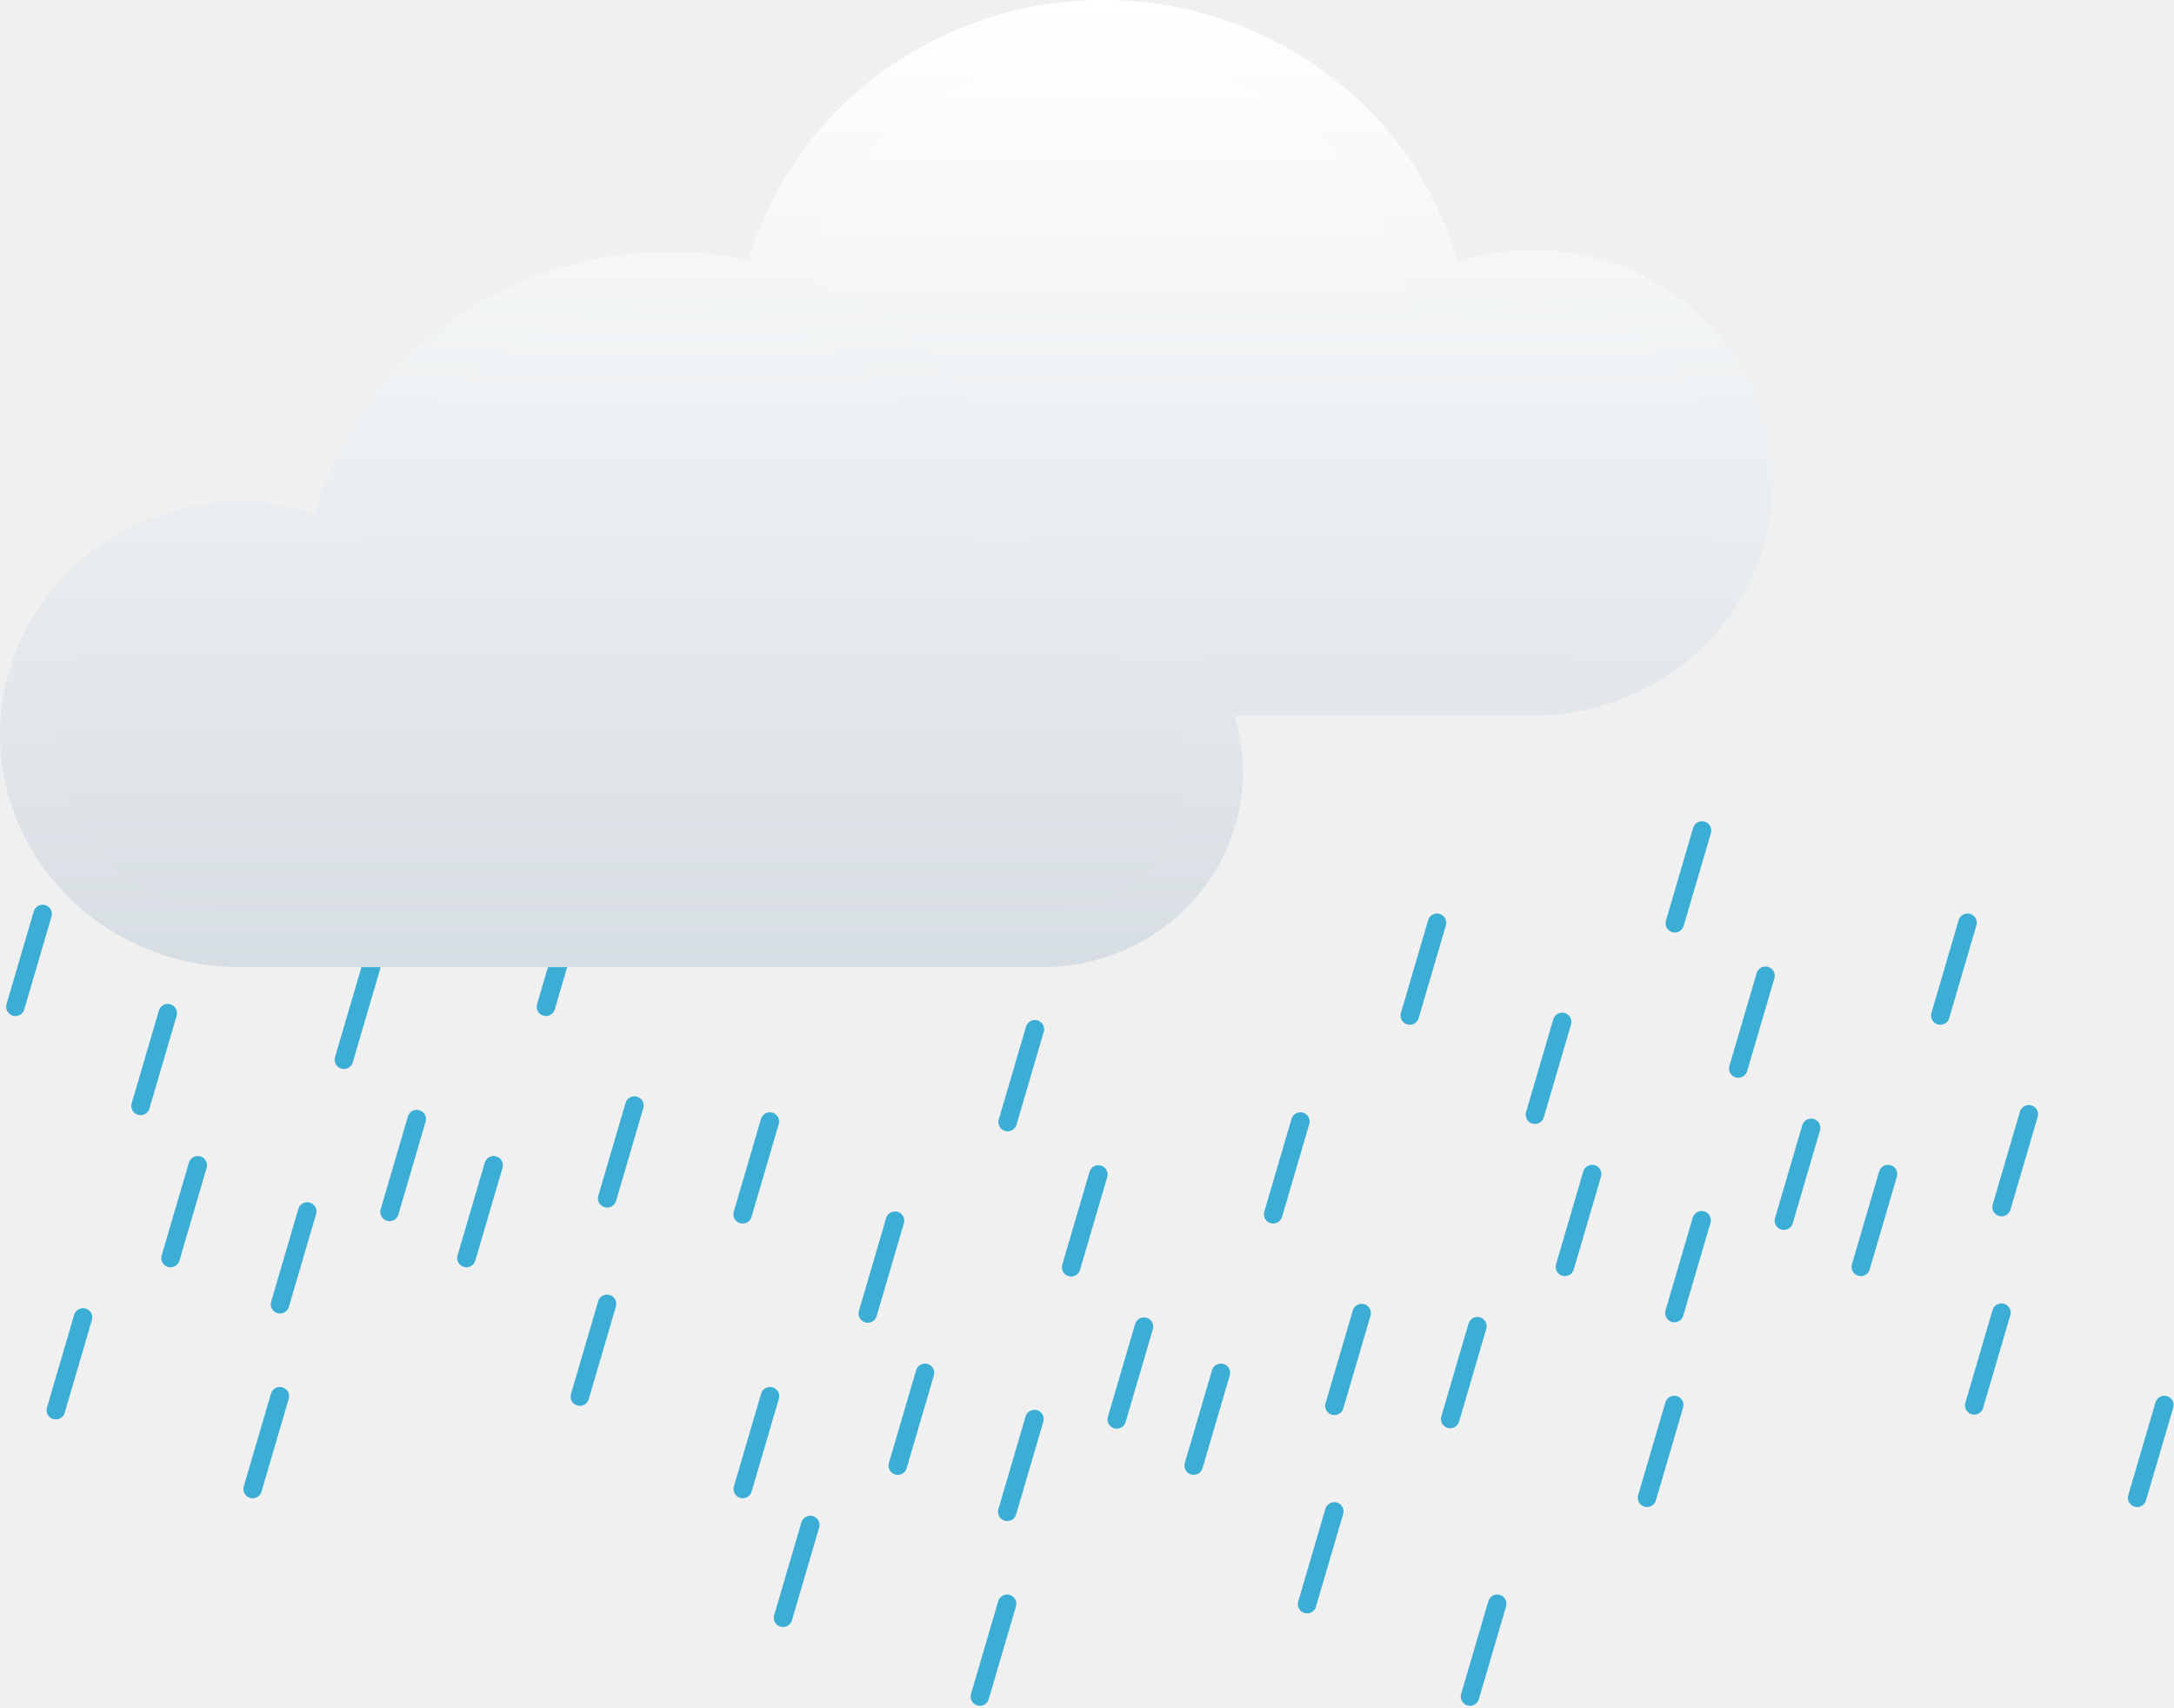
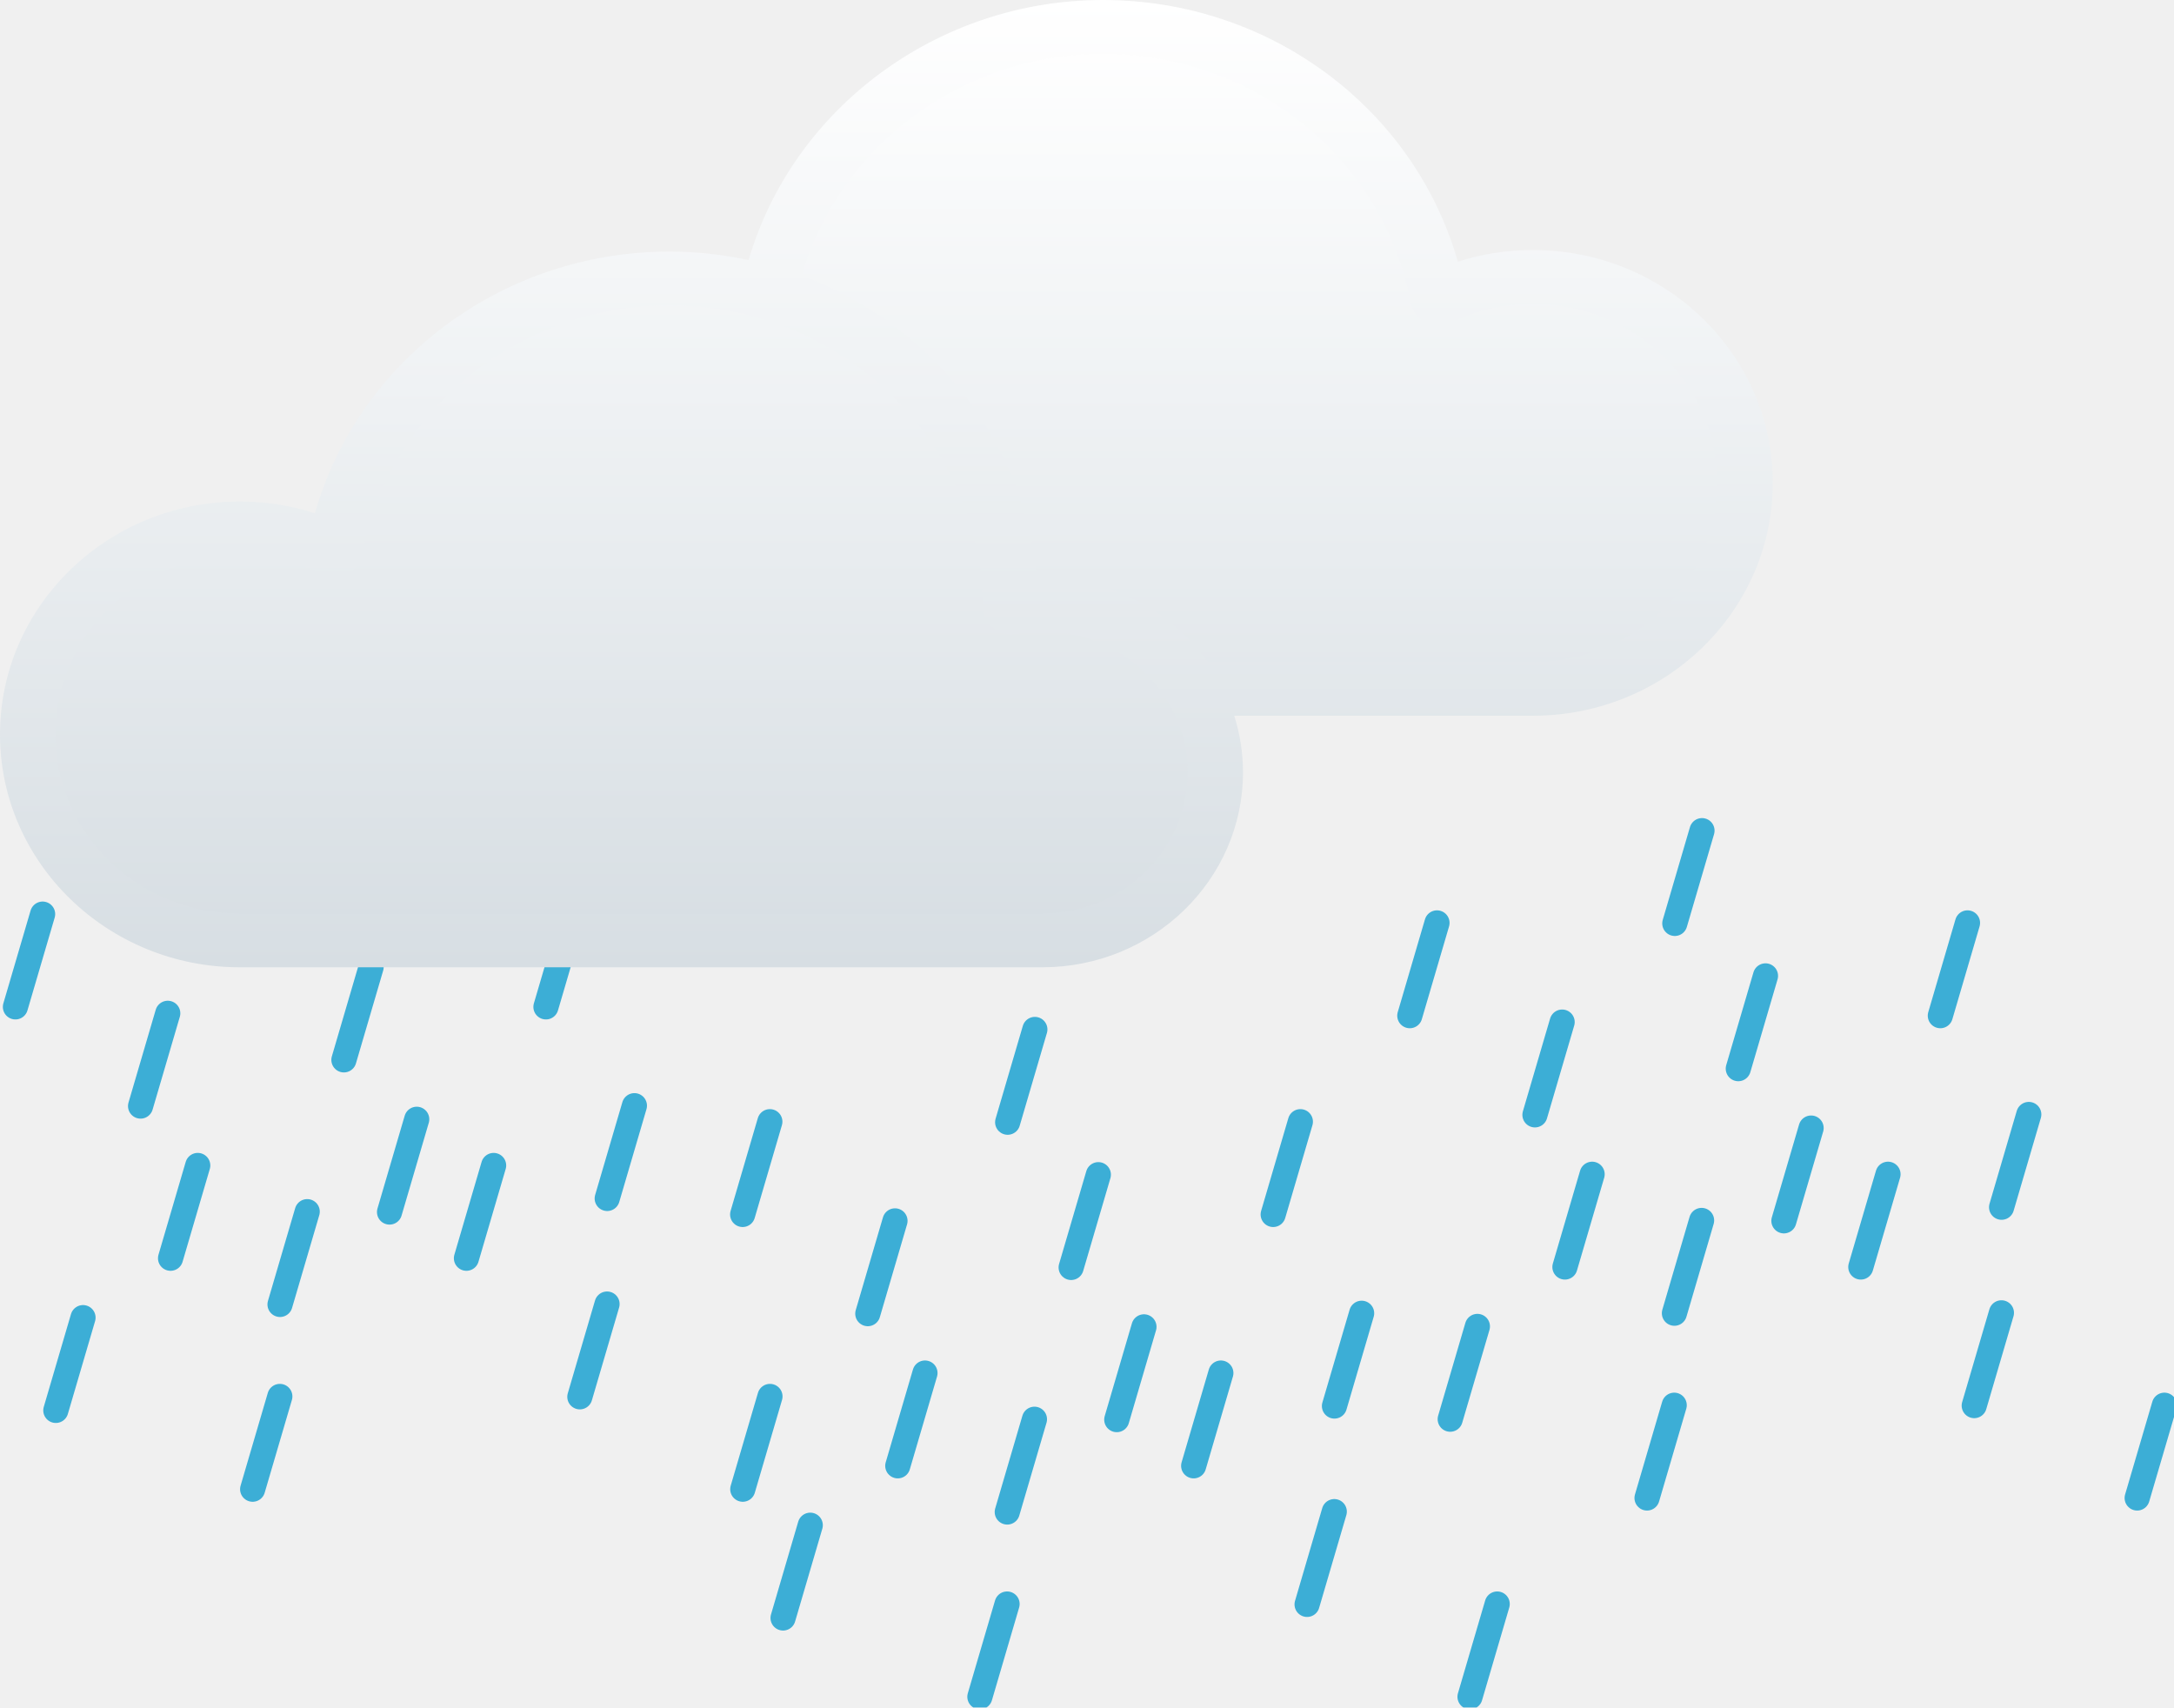
- <svg xmlns="http://www.w3.org/2000/svg" width="1411" height="1108" viewBox="0 0 1411 1108" fill="none">
-   <path d="M1087 599.215L1104.66 539" stroke="#3CAED6" stroke-width="12" stroke-linecap="round" />
-   <path d="M1387.08 972.056L1404.75 911.841" stroke="#3CAED6" stroke-width="12" stroke-linecap="round" />
-   <path d="M1207.72 822.18L1225.39 761.965" stroke="#3CAED6" stroke-width="12" stroke-linecap="round" />
-   <path d="M996.223 723.438L1013.89 663.224" stroke="#3CAED6" stroke-width="12" stroke-linecap="round" />
-   <path d="M1259.33 659.078L1276.99 598.864" stroke="#3CAED6" stroke-width="12" stroke-linecap="round" />
-   <path d="M1015.68 822.18L1033.35 761.965" stroke="#3CAED6" stroke-width="12" stroke-linecap="round" />
-   <path d="M941.226 920.923L958.892 860.708" stroke="#3CAED6" stroke-width="12" stroke-linecap="round" />
-   <path d="M1068.97 972.056L1086.63 911.841" stroke="#3CAED6" stroke-width="12" stroke-linecap="round" />
-   <path d="M1157.81 792.203L1175.48 731.989" stroke="#3CAED6" stroke-width="12" stroke-linecap="round" />
-   <path d="M915 659.078L932.666 598.864" stroke="#3CAED6" stroke-width="12" stroke-linecap="round" />
-   <path d="M1128.2 693.46L1145.87 633.246" stroke="#3CAED6" stroke-width="12" stroke-linecap="round" />
-   <path d="M1086.74 852.153L1104.4 791.939" stroke="#3CAED6" stroke-width="12" stroke-linecap="round" />
-   <path d="M1281.33 912.104L1299 851.889" stroke="#3CAED6" stroke-width="12" stroke-linecap="round" />
-   <path d="M1299.09 783.386L1316.76 723.171" stroke="#3CAED6" stroke-width="12" stroke-linecap="round" />
-   <path d="M653.998 728.215L671.664 668" stroke="#3CAED6" stroke-width="12" stroke-linecap="round" />
-   <path d="M954.079 1101.05L971.745 1040.84" stroke="#3CAED6" stroke-width="12" stroke-linecap="round" />
-   <path d="M774.722 951.178L792.388 890.963" stroke="#3CAED6" stroke-width="12" stroke-linecap="round" />
-   <path d="M563.223 852.437L580.889 792.222" stroke="#3CAED6" stroke-width="12" stroke-linecap="round" />
-   <path d="M826.328 788.075L843.994 727.861" stroke="#3CAED6" stroke-width="12" stroke-linecap="round" />
-   <path d="M582.683 951.178L600.349 890.963" stroke="#3CAED6" stroke-width="12" stroke-linecap="round" />
-   <path d="M508.226 1049.92L525.892 989.703" stroke="#3CAED6" stroke-width="12" stroke-linecap="round" />
-   <path d="M635.967 1101.05L653.633 1040.84" stroke="#3CAED6" stroke-width="12" stroke-linecap="round" />
-   <path d="M724.812 921.2L742.478 860.986" stroke="#3CAED6" stroke-width="12" stroke-linecap="round" />
-   <path d="M482 788.075L499.666 727.861" stroke="#3CAED6" stroke-width="12" stroke-linecap="round" />
-   <path d="M695.204 822.457L712.87 762.243" stroke="#3CAED6" stroke-width="12" stroke-linecap="round" />
-   <path d="M653.736 981.153L671.402 920.939" stroke="#3CAED6" stroke-width="12" stroke-linecap="round" />
-   <path d="M848.332 1041.1L865.998 980.888" stroke="#3CAED6" stroke-width="12" stroke-linecap="round" />
-   <path d="M866.093 912.384L883.759 852.169" stroke="#3CAED6" stroke-width="12" stroke-linecap="round" />
-   <path d="M181.998 593.514L199.664 533.299" stroke="#3CAED6" stroke-width="12" stroke-linecap="round" />
-   <path d="M482.079 966.354L499.745 906.14" stroke="#3CAED6" stroke-width="12" stroke-linecap="round" />
-   <path d="M302.722 816.479L320.388 756.264" stroke="#3CAED6" stroke-width="12" stroke-linecap="round" />
-   <path d="M91.223 717.737L108.889 657.523" stroke="#3CAED6" stroke-width="12" stroke-linecap="round" />
-   <path d="M354.328 653.377L371.994 593.163" stroke="#3CAED6" stroke-width="12" stroke-linecap="round" />
-   <path d="M110.683 816.479L128.349 756.264" stroke="#3CAED6" stroke-width="12" stroke-linecap="round" />
-   <path d="M36.226 915.222L53.892 855.007" stroke="#3CAED6" stroke-width="12" stroke-linecap="round" />
-   <path d="M163.967 966.354L181.633 906.14" stroke="#3CAED6" stroke-width="12" stroke-linecap="round" />
-   <path d="M252.812 786.502L270.477 726.288" stroke="#3CAED6" stroke-width="12" stroke-linecap="round" />
-   <path d="M10 653.377L27.666 593.163" stroke="#3CAED6" stroke-width="12" stroke-linecap="round" />
-   <path d="M223.204 687.759L240.87 627.544" stroke="#3CAED6" stroke-width="12" stroke-linecap="round" />
-   <path d="M181.736 846.452L199.402 786.238" stroke="#3CAED6" stroke-width="12" stroke-linecap="round" />
-   <path d="M376.332 906.402L393.998 846.188" stroke="#3CAED6" stroke-width="12" stroke-linecap="round" />
-   <path d="M394.094 777.685L411.76 717.47" stroke="#3CAED6" stroke-width="12" stroke-linecap="round" />
-   <path d="M294.233 223.851L234.507 309.998L210.354 343.262H200.253H176.978L78.607 363.733C61.626 388.184 26.259 438.109 20.638 442.203C15.017 446.297 18.296 484.85 20.638 503.614L59.723 578.673L104.078 591.893L152.385 611.937H483.509H701.77L749.199 579.952L790.04 507.879L781.257 445.615H992.931L1074.61 423.012L1135.66 326.204L1105.79 233.66L1016.21 175.66L937.597 187.601L908.613 124.057L811.12 32.793L738.22 18.72L621.843 32.793L536.647 109.984L505.906 175.66C497.708 179.641 479.996 187.601 474.726 187.601C469.456 187.601 424.516 179.641 402.704 175.66L294.233 223.851Z" fill="url(#paint0_linear_670_1456)" />
-   <path d="M995.004 162.242C978.168 162.242 961.822 164.783 946.195 169.812C917.754 70.245 824.125 0 715.783 0C608.779 0 514.742 70.103 485.862 168.789C469.371 165.271 452.328 163.232 434.788 163.232C326.466 163.232 232.853 233.458 204.411 333.043C188.785 327.997 172.441 325.455 155.603 325.455C69.805 325.455 0 393.228 0 476.547C0 559.885 69.805 627.673 155.603 627.673H676.526C748.334 627.673 806.744 570.933 806.744 501.202C806.744 488.4 804.716 476.069 801.059 464.425H995.004C1080.8 464.425 1150.59 396.655 1150.59 313.334C1150.59 230.013 1080.8 162.242 995.004 162.242ZM676.526 592.756H155.603C89.626 592.756 35.956 540.62 35.956 476.547C35.956 412.493 89.626 360.372 155.603 360.372C174.442 360.372 192.438 364.5 209.116 372.649C214.173 375.121 220.124 375.121 225.216 372.665C230.289 370.21 233.872 365.573 234.89 360.151C252.359 266.278 336.436 198.149 434.788 198.149C546.115 198.149 637.269 286.072 637.954 394.148C637.99 399.314 640.377 404.207 644.467 407.498C648.575 410.788 654.001 412.135 659.199 411.215C664.957 410.192 670.785 409.663 676.526 409.663C728.495 409.663 770.788 450.734 770.788 501.202C770.788 551.685 728.495 592.756 676.526 592.756ZM995.004 429.508H783.709C759.583 395.661 718.86 373.753 672.981 374.797C664.781 285.147 603.606 209.965 520.33 178.767C544.69 94.686 624.699 34.917 715.783 34.917C814.153 34.917 898.248 103.047 915.718 196.92C916.737 202.343 920.318 206.98 925.373 209.435C930.431 211.891 936.417 211.907 941.473 209.419C958.169 201.285 976.183 197.159 995.004 197.159C1060.96 197.159 1114.63 249.28 1114.63 313.334C1114.63 377.389 1060.96 429.508 995.004 429.508Z" fill="url(#paint1_linear_670_1456)" />
+ <svg xmlns="http://www.w3.org/2000/svg" width="1039" height="816" viewBox="0 0 1039 816" fill="none">
+   <g clip-path="url(#clip0_673_2155)">
+     <path d="M800.42 441.299L813.424 396.953" stroke="#3CAED6" stroke-width="12" stroke-linecap="round" />
+     <path d="M1021.39 715.882L1034.4 671.536" stroke="#3CAED6" stroke-width="12" stroke-linecap="round" />
+     <path d="M889.313 605.504L902.325 561.158" stroke="#3CAED6" stroke-width="12" stroke-linecap="round" />
+     <path d="M733.576 532.785L746.585 488.439" stroke="#3CAED6" stroke-width="12" stroke-linecap="round" />
+     <path d="M927.316 485.386L940.32 441.041" stroke="#3CAED6" stroke-width="12" stroke-linecap="round" />
+     <path d="M747.903 605.504L760.915 561.158" stroke="#3CAED6" stroke-width="12" stroke-linecap="round" />
+     <path d="M693.078 678.225L706.087 633.879" stroke="#3CAED6" stroke-width="12" stroke-linecap="round" />
+     <path d="M787.144 715.882L800.148 671.536" stroke="#3CAED6" stroke-width="12" stroke-linecap="round" />
+     <path d="M852.562 583.427L865.573 539.082" stroke="#3CAED6" stroke-width="12" stroke-linecap="round" />
+     <path d="M673.767 485.386L686.775 441.041" stroke="#3CAED6" stroke-width="12" stroke-linecap="round" />
+     <path d="M830.758 510.707L843.769 466.361" stroke="#3CAED6" stroke-width="12" stroke-linecap="round" />
+     <path d="M800.229 627.579L813.233 583.233" stroke="#3CAED6" stroke-width="12" stroke-linecap="round" />
+     <path d="M943.517 671.73L956.528 627.384" stroke="#3CAED6" stroke-width="12" stroke-linecap="round" />
+     <path d="M956.594 576.934L969.605 532.588" stroke="#3CAED6" stroke-width="12" stroke-linecap="round" />
+     <path d="M481.576 536.303L494.585 491.957" stroke="#3CAED6" stroke-width="12" stroke-linecap="round" />
+     <path d="M702.543 810.882L715.551 766.539" stroke="#3CAED6" stroke-width="12" stroke-linecap="round" />
+     <path d="M570.472 700.506L583.48 656.16" stroke="#3CAED6" stroke-width="12" stroke-linecap="round" />
+     <path d="M414.733 627.787L427.742 583.441" stroke="#3CAED6" stroke-width="12" stroke-linecap="round" />
+     <path d="M608.473 580.387L621.481 536.042" stroke="#3CAED6" stroke-width="12" stroke-linecap="round" />
+     <path d="M429.062 700.506L442.071 656.16" stroke="#3CAED6" stroke-width="12" stroke-linecap="round" />
+     <path d="M374.236 773.226L387.245 728.879" stroke="#3CAED6" stroke-width="12" stroke-linecap="round" />
+     <path d="M468.299 810.882L481.307 766.539" stroke="#3CAED6" stroke-width="12" stroke-linecap="round" />
+     <path d="M533.721 678.429L546.729 634.084" stroke="#3CAED6" stroke-width="12" stroke-linecap="round" />
+     <path d="M354.924 580.387L367.932 536.042" stroke="#3CAED6" stroke-width="12" stroke-linecap="round" />
+     <path d="M511.918 605.709L524.926 561.363" stroke="#3CAED6" stroke-width="12" stroke-linecap="round" />
+     <path d="M481.383 722.582L494.391 678.236" stroke="#3CAED6" stroke-width="12" stroke-linecap="round" />
+     <path d="M624.676 766.731L637.684 722.387" stroke="#3CAED6" stroke-width="12" stroke-linecap="round" />
+     <path d="M637.754 671.936L650.762 627.59" stroke="#3CAED6" stroke-width="12" stroke-linecap="round" />
+     <path d="M134.016 437.101L147.024 392.755" stroke="#3CAED6" stroke-width="12" stroke-linecap="round" />
+     <path d="M354.982 711.683L367.991 667.338" stroke="#3CAED6" stroke-width="12" stroke-linecap="round" />
+     <path d="M222.911 601.306L235.92 556.96" stroke="#3CAED6" stroke-width="12" stroke-linecap="round" />
+     <path d="M67.173 528.587L80.182 484.241" stroke="#3CAED6" stroke-width="12" stroke-linecap="round" />
+     <path d="M260.912 481.187L273.921 436.842" stroke="#3CAED6" stroke-width="12" stroke-linecap="round" />
+     <path d="M81.502 601.306L94.51 556.96" stroke="#3CAED6" stroke-width="12" stroke-linecap="round" />
+     <path d="M26.675 674.027L39.683 629.681" stroke="#3CAED6" stroke-width="12" stroke-linecap="round" />
+     <path d="M120.738 711.683L133.747 667.338" stroke="#3CAED6" stroke-width="12" stroke-linecap="round" />
+     <path d="M186.16 579.229L199.168 534.884" stroke="#3CAED6" stroke-width="12" stroke-linecap="round" />
+     <path d="M7.363 481.187L20.372 436.842" stroke="#3CAED6" stroke-width="12" stroke-linecap="round" />
+     <path d="M164.357 506.508L177.366 462.162" stroke="#3CAED6" stroke-width="12" stroke-linecap="round" />
+     <path d="M133.822 623.38L146.831 579.034" stroke="#3CAED6" stroke-width="12" stroke-linecap="round" />
+     <path d="M277.115 667.531L290.124 623.186" stroke="#3CAED6" stroke-width="12" stroke-linecap="round" />
+     <path d="M290.194 572.736L303.203 528.39" stroke="#3CAED6" stroke-width="12" stroke-linecap="round" />
+     <path d="M216.66 164.858L172.681 228.302L154.895 252.799H147.457H130.319L57.883 267.875C45.379 285.883 19.336 322.65 15.197 325.666C11.057 328.681 13.472 357.073 15.197 370.892L43.977 426.17L76.638 435.907L112.21 450.668H356.035H516.753L551.678 427.112L581.751 374.033L575.284 328.178H731.152L791.297 311.532L836.251 240.237L814.256 172.082L748.293 129.367L690.406 138.161L669.063 91.363L597.274 24.151L543.593 13.786L457.898 24.151L395.164 80.999L372.527 129.367C366.491 132.299 353.448 138.161 349.568 138.161C345.687 138.161 312.595 132.299 296.534 129.367L216.66 164.858Z" fill="url(#paint0_linear_673_2155)" />
+     <path d="M732.678 119.485C720.281 119.485 708.245 121.356 696.737 125.06C675.795 51.732 606.85 0 527.072 0C448.279 0 379.034 51.628 357.768 124.307C345.625 121.716 333.075 120.214 320.159 120.214C240.396 120.214 171.463 171.933 150.519 245.274C139.013 241.557 126.978 239.685 114.579 239.685C51.401 239.685 0 289.598 0 350.959C0 412.334 51.401 462.257 114.579 462.257H498.165C551.041 462.257 594.052 420.471 594.052 369.116C594.052 359.688 592.558 350.607 589.866 342.031H732.678C795.855 342.031 847.245 292.121 847.245 230.759C847.245 169.396 795.855 119.485 732.678 119.485ZM498.165 436.542H114.579C65.996 436.542 26.477 398.146 26.477 350.959C26.477 303.785 65.996 265.4 114.579 265.4C128.452 265.4 141.703 268.44 153.984 274.442C157.708 276.262 162.09 276.262 165.839 274.454C169.575 272.646 172.213 269.231 172.963 265.238C185.826 196.104 247.737 145.929 320.159 145.929C402.136 145.929 469.258 210.681 469.762 290.275C469.788 294.08 471.546 297.683 474.558 300.107C477.583 302.53 481.578 303.522 485.406 302.844C489.646 302.091 493.937 301.701 498.165 301.701C536.433 301.701 567.575 331.949 567.575 369.116C567.575 406.295 536.433 436.542 498.165 436.542ZM732.678 316.316H577.09C559.324 291.389 529.338 275.255 495.554 276.024C489.516 210 444.47 154.631 383.149 131.655C401.086 69.733 460.002 25.715 527.072 25.715C599.507 25.715 661.431 75.89 674.296 145.024C675.046 149.018 677.683 152.433 681.405 154.241C685.13 156.05 689.537 156.061 693.26 154.229C705.555 148.239 718.819 145.2 732.678 145.2C781.246 145.2 820.766 183.585 820.766 230.759C820.766 277.933 781.246 316.316 732.678 316.316Z" fill="url(#paint1_linear_673_2155)" />
+   </g>
  <defs>
-     <linearGradient id="paint0_linear_670_1456" x1="576.595" y1="18.72" x2="576.595" y2="611.937" gradientUnits="userSpaceOnUse">
+     <linearGradient id="paint0_linear_673_2155" x1="424.58" y1="13.786" x2="424.58" y2="450.668" gradientUnits="userSpaceOnUse">
      <stop stop-color="#D8EEFF" />
      <stop offset="0" stop-color="white" />
      <stop offset="1" stop-color="#D7DEE3" />
    </linearGradient>
-     <linearGradient id="paint1_linear_670_1456" x1="575.295" y1="0" x2="575.295" y2="627.673" gradientUnits="userSpaceOnUse">
+     <linearGradient id="paint1_linear_673_2155" x1="423.623" y1="0" x2="423.623" y2="462.257" gradientUnits="userSpaceOnUse">
      <stop stop-color="#D8EEFF" />
      <stop offset="0" stop-color="white" />
      <stop offset="1" stop-color="#D7DEE3" />
    </linearGradient>
+     <clipPath id="clip0_673_2155">
+       <rect width="1039" height="816" fill="white" />
+     </clipPath>
  </defs>
</svg>
